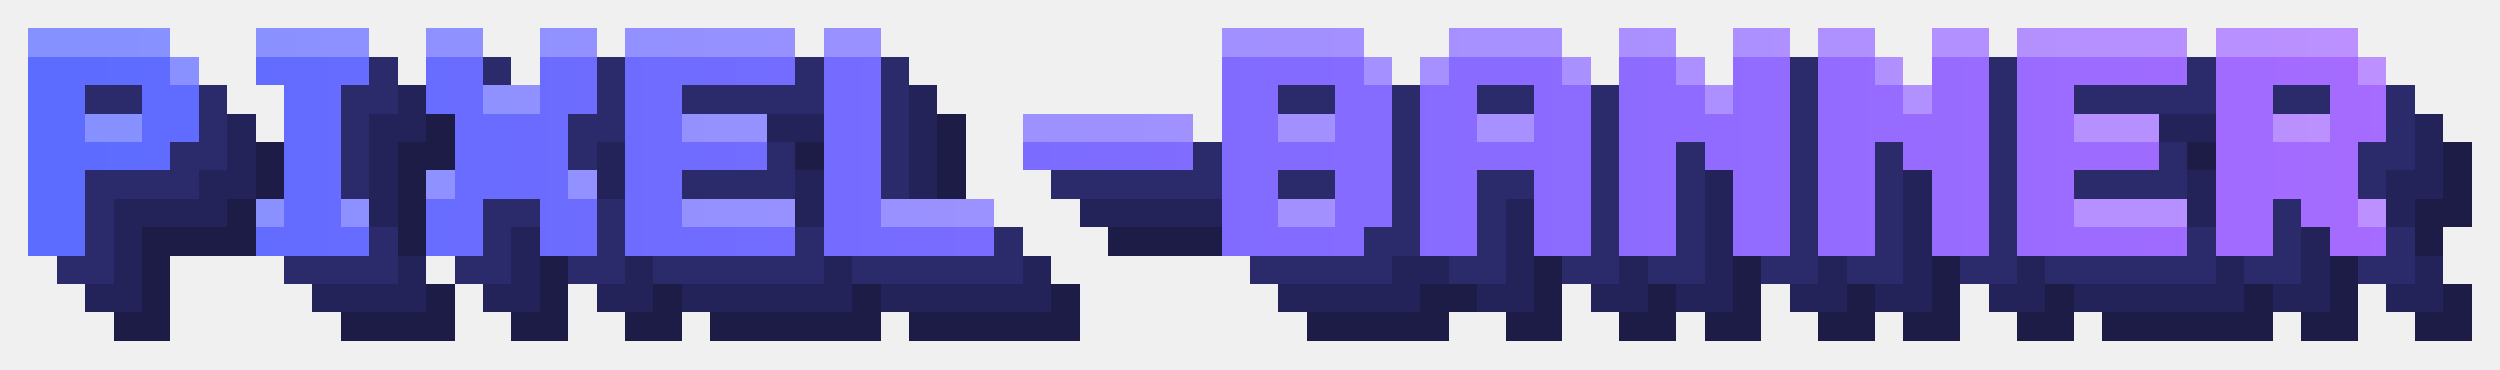
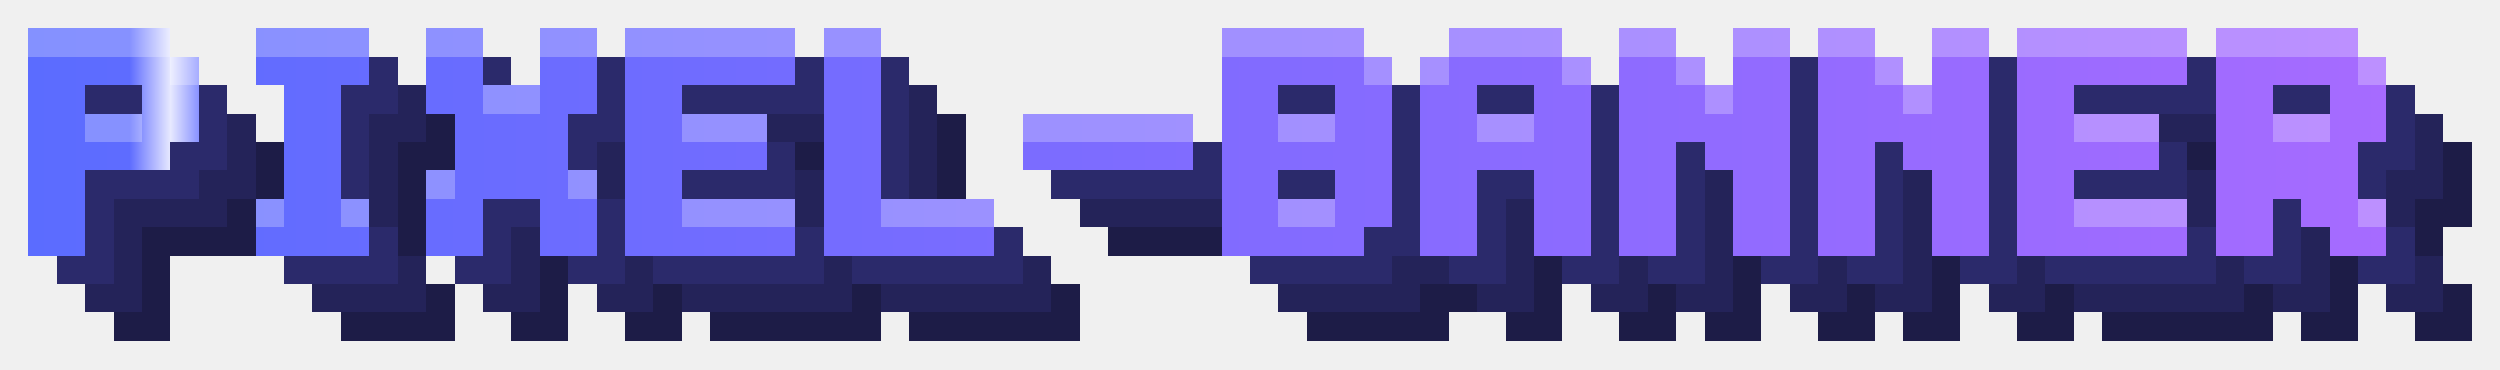
<svg xmlns="http://www.w3.org/2000/svg" viewBox="0 0 88 13" width="704" height="104" preserveAspectRatio="xMidYMid meet" shape-rendering="crispEdges" role="img" aria-label="PIXEL-BANNER">
  <defs>
    <path id="g0" d="M0 0h5v1h-5zM0 1h6v1h-6zM0 2h2v1h-2zM4 2h2v1h-2zM0 3h6v1h-6zM0 4h5v1h-5zM0 5h2v1h-2zM0 6h2v1h-2zM0 7h2v1h-2z" />
    <path id="g1" d="M1 0h4v1h-4zM1 1h4v1h-4zM2 2h2v1h-2zM2 3h2v1h-2zM2 4h2v1h-2zM2 5h2v1h-2zM1 6h4v1h-4zM1 7h4v1h-4z" />
    <path id="g2" d="M0 0h2v1h-2zM4 0h2v1h-2zM0 1h2v1h-2zM4 1h2v1h-2zM0 2h6v1h-6zM1 3h4v1h-4zM1 4h4v1h-4zM0 5h6v1h-6zM0 6h2v1h-2zM4 6h2v1h-2zM0 7h2v1h-2zM4 7h2v1h-2z" />
    <path id="g3" d="M0 0h6v1h-6zM0 1h6v1h-6zM0 2h2v1h-2zM0 3h5v1h-5zM0 4h5v1h-5zM0 5h2v1h-2zM0 6h6v1h-6zM0 7h6v1h-6z" />
    <path id="g4" d="M0 0h2v1h-2zM0 1h2v1h-2zM0 2h2v1h-2zM0 3h2v1h-2zM0 4h2v1h-2zM0 5h2v1h-2zM0 6h6v1h-6zM0 7h6v1h-6z" />
    <path id="g5" d="M0 3h6v1h-6zM0 4h6v1h-6z" />
    <path id="g6" d="M0 0h5v1h-5zM0 1h6v1h-6zM0 2h2v1h-2zM4 2h2v1h-2zM0 3h6v1h-6zM0 4h6v1h-6zM0 5h2v1h-2zM4 5h2v1h-2zM0 6h6v1h-6zM0 7h5v1h-5z" />
    <path id="g7" d="M1 0h4v1h-4zM0 1h6v1h-6zM0 2h2v1h-2zM4 2h2v1h-2zM0 3h6v1h-6zM0 4h6v1h-6zM0 5h2v1h-2zM4 5h2v1h-2zM0 6h2v1h-2zM4 6h2v1h-2zM0 7h2v1h-2zM4 7h2v1h-2z" />
    <path id="g8" d="M0 0h2v1h-2zM4 0h2v1h-2zM0 1h3v1h-3zM4 1h2v1h-2zM0 2h6v1h-6zM0 3h6v1h-6zM0 4h2v1h-2zM3 4h3v1h-3zM0 5h2v1h-2zM4 5h2v1h-2zM0 6h2v1h-2zM4 6h2v1h-2zM0 7h2v1h-2zM4 7h2v1h-2z" />
    <path id="g9" d="M0 0h2v1h-2zM4 0h2v1h-2zM0 1h3v1h-3zM4 1h2v1h-2zM0 2h6v1h-6zM0 3h6v1h-6zM0 4h2v1h-2zM3 4h3v1h-3zM0 5h2v1h-2zM4 5h2v1h-2zM0 6h2v1h-2zM4 6h2v1h-2zM0 7h2v1h-2zM4 7h2v1h-2z" />
    <path id="g10" d="M0 0h6v1h-6zM0 1h6v1h-6zM0 2h2v1h-2zM0 3h5v1h-5zM0 4h5v1h-5zM0 5h2v1h-2zM0 6h6v1h-6zM0 7h6v1h-6z" />
    <path id="g11" d="M0 0h5v1h-5zM0 1h6v1h-6zM0 2h2v1h-2zM4 2h2v1h-2zM0 3h6v1h-6zM0 4h5v1h-5zM0 5h5v1h-5zM0 6h2v1h-2zM3 6h3v1h-3zM0 7h2v1h-2zM4 7h2v1h-2z" />
    <linearGradient id="f" gradientUnits="userSpaceOnUse" x1="1" y1="0" x2="84" y2="0" spreadMethod="reflect">
      <stop offset="0.000" stop-color="#5B6CFF" />
      <stop offset="1.000" stop-color="#A66BFF" />
      <animateTransform attributeName="gradientTransform" type="translate" from="0 0" to="166 0" dur="4s" repeatCount="indefinite" />
    </linearGradient>
+     <linearGradient id="shine" gradientUnits="userSpaceOnUse" x1="0" y1="0" x2="12" y2="0" spreadMethod="pad">
+       <stop offset="0" stop-color="#fff" stop-opacity="0" />
+       <stop offset="0.38" stop-color="#fff" stop-opacity="0" />
+       <stop offset="0.5" stop-color="#fff" stop-opacity="0.85" />
+       <stop offset="0.62" stop-color="#fff" stop-opacity="0" />
+       <stop offset="1" stop-color="#fff" stop-opacity="0" />
+       <animateTransform attributeName="gradientTransform" type="translate" from="-11 0" to="84 0" dur="2.6s" repeatCount="indefinite" />
+     </linearGradient>
  </defs>
  <g>
    <g>
      <g transform="translate(1 1) scale(1 1)">
        <use href="#g0" x="3.000" y="3" fill="#1d1c47" />
        <use href="#g0" x="2.000" y="2" fill="#242359" />
        <use href="#g0" x="1.000" y="1" fill="#2b2a6b" />
      </g>
      <path d="M1 1h5v1h-5zM1 2h6v1h-6zM1 3h2v1h-2zM5 3h2v1h-2zM1 4h6v1h-6zM1 5h5v1h-5zM1 6h2v1h-2zM1 7h2v1h-2zM1 8h2v1h-2z" fill="url(#f)" />
      <g transform="translate(1 1) scale(1 1)">
        <path d="M0 0h5v1h-5zM5 1h1v1h-1zM2 3h2v1h-2z" fill="#fff" fill-opacity="0.25" />
      </g>
+       <path d="M1 1h5v1h-5zM1 2h6v1h-6zM1 3h2v1h-2zM5 3h2v1h-2zM1 4h6v1h-6zM1 5h5v1h-5zM1 6h2v1h-2zM1 7h2v1h-2zM1 8h2v1h-2z" fill="url(#shine)" />
    </g>
    <g>
      <g transform="translate(8 1) scale(1 1)">
        <use href="#g1" x="3.000" y="3" fill="#1d1c47" />
        <use href="#g1" x="2.000" y="2" fill="#242359" />
        <use href="#g1" x="1.000" y="1" fill="#2b2a6b" />
      </g>
      <path d="M9 1h4v1h-4zM9 2h4v1h-4zM10 3h2v1h-2zM10 4h2v1h-2zM10 5h2v1h-2zM10 6h2v1h-2zM9 7h4v1h-4zM9 8h4v1h-4z" fill="url(#f)" />
      <g transform="translate(8 1) scale(1 1)">
        <path d="M1 0h4v1h-4zM1 6h1v1h-1zM4 6h1v1h-1z" fill="#fff" fill-opacity="0.25" />
      </g>
+       <path d="M9 1h4v1h-4zM9 2h4v1h-4zM10 3h2v1h-2zM10 4h2v1h-2zM10 5h2v1h-2zM10 6h2v1h-2zM9 7h4v1h-4zM9 8h4v1h-4z" fill="url(#shine)" />
    </g>
    <g>
      <g transform="translate(15 1) scale(1 1)">
        <use href="#g2" x="3.000" y="3" fill="#1d1c47" />
        <use href="#g2" x="2.000" y="2" fill="#242359" />
        <use href="#g2" x="1.000" y="1" fill="#2b2a6b" />
      </g>
      <path d="M15 1h2v1h-2zM19 1h2v1h-2zM15 2h2v1h-2zM19 2h2v1h-2zM15 3h6v1h-6zM16 4h4v1h-4zM16 5h4v1h-4zM15 6h6v1h-6zM15 7h2v1h-2zM19 7h2v1h-2zM15 8h2v1h-2zM19 8h2v1h-2z" fill="url(#f)" />
      <g transform="translate(15 1) scale(1 1)">
        <path d="M0 0h2v1h-2zM4 0h2v1h-2zM2 2h2v1h-2zM0 5h1v1h-1zM5 5h1v1h-1z" fill="#fff" fill-opacity="0.25" />
      </g>
+       <path d="M15 1h2v1h-2zM19 1h2v1h-2zM15 2h2v1h-2zM19 2h2v1h-2zM15 3h6v1h-6zM16 4h4v1h-4zM16 5h4v1h-4zM15 6h6v1h-6zM15 7h2v1h-2zM19 7h2v1h-2zM15 8h2v1h-2zM19 8h2v1h-2z" fill="url(#shine)" />
    </g>
    <g>
      <g transform="translate(22 1) scale(1 1)">
        <use href="#g3" x="3.000" y="3" fill="#1d1c47" />
        <use href="#g3" x="2.000" y="2" fill="#242359" />
        <use href="#g3" x="1.000" y="1" fill="#2b2a6b" />
      </g>
      <path d="M22 1h6v1h-6zM22 2h6v1h-6zM22 3h2v1h-2zM22 4h5v1h-5zM22 5h5v1h-5zM22 6h2v1h-2zM22 7h6v1h-6zM22 8h6v1h-6z" fill="url(#f)" />
      <g transform="translate(22 1) scale(1 1)">
        <path d="M0 0h6v1h-6zM2 3h3v1h-3zM2 6h4v1h-4z" fill="#fff" fill-opacity="0.25" />
      </g>
+       <path d="M22 1h6v1h-6zM22 2h6v1h-6zM22 3h2v1h-2zM22 4h5v1h-5zM22 5h5v1h-5zM22 6h2v1h-2zM22 7h6v1h-6zM22 8h6v1h-6z" fill="url(#shine)" />
    </g>
    <g>
      <g transform="translate(29 1) scale(1 1)">
        <use href="#g4" x="3.000" y="3" fill="#1d1c47" />
        <use href="#g4" x="2.000" y="2" fill="#242359" />
        <use href="#g4" x="1.000" y="1" fill="#2b2a6b" />
      </g>
      <path d="M29 1h2v1h-2zM29 2h2v1h-2zM29 3h2v1h-2zM29 4h2v1h-2zM29 5h2v1h-2zM29 6h2v1h-2zM29 7h6v1h-6zM29 8h6v1h-6z" fill="url(#f)" />
      <g transform="translate(29 1) scale(1 1)">
        <path d="M0 0h2v1h-2zM2 6h4v1h-4z" fill="#fff" fill-opacity="0.25" />
      </g>
+       <path d="M29 1h2v1h-2zM29 2h2v1h-2zM29 3h2v1h-2zM29 4h2v1h-2zM29 5h2v1h-2zM29 6h2v1h-2zM29 7h6v1h-6zM29 8h6v1h-6z" fill="url(#shine)" />
    </g>
    <g>
      <g transform="translate(36 1) scale(1 1)">
        <use href="#g5" x="3.000" y="3" fill="#1d1c47" />
        <use href="#g5" x="2.000" y="2" fill="#242359" />
        <use href="#g5" x="1.000" y="1" fill="#2b2a6b" />
      </g>
      <path d="M36 4h6v1h-6zM36 5h6v1h-6z" fill="url(#f)" />
      <g transform="translate(36 1) scale(1 1)">
        <path d="M0 3h6v1h-6z" fill="#fff" fill-opacity="0.25" />
      </g>
+       <path d="M36 4h6v1h-6zM36 5h6v1h-6z" fill="url(#shine)" />
    </g>
    <g>
      <g transform="translate(43 1) scale(1 1)">
        <use href="#g6" x="3.000" y="3" fill="#1d1c47" />
        <use href="#g6" x="2.000" y="2" fill="#242359" />
        <use href="#g6" x="1.000" y="1" fill="#2b2a6b" />
      </g>
      <path d="M43 1h5v1h-5zM43 2h6v1h-6zM43 3h2v1h-2zM47 3h2v1h-2zM43 4h6v1h-6zM43 5h6v1h-6zM43 6h2v1h-2zM47 6h2v1h-2zM43 7h6v1h-6zM43 8h5v1h-5z" fill="url(#f)" />
      <g transform="translate(43 1) scale(1 1)">
        <path d="M0 0h5v1h-5zM5 1h1v1h-1zM2 3h2v1h-2zM2 6h2v1h-2z" fill="#fff" fill-opacity="0.25" />
      </g>
+       <path d="M43 1h5v1h-5zM43 2h6v1h-6zM43 3h2v1h-2zM47 3h2v1h-2zM43 4h6v1h-6zM43 5h6v1h-6zM43 6h2v1h-2zM47 6h2v1h-2zM43 7h6v1h-6zM43 8h5v1h-5z" fill="url(#shine)" />
    </g>
    <g>
      <g transform="translate(50 1) scale(1 1)">
        <use href="#g7" x="3.000" y="3" fill="#1d1c47" />
        <use href="#g7" x="2.000" y="2" fill="#242359" />
        <use href="#g7" x="1.000" y="1" fill="#2b2a6b" />
      </g>
      <path d="M51 1h4v1h-4zM50 2h6v1h-6zM50 3h2v1h-2zM54 3h2v1h-2zM50 4h6v1h-6zM50 5h6v1h-6zM50 6h2v1h-2zM54 6h2v1h-2zM50 7h2v1h-2zM54 7h2v1h-2zM50 8h2v1h-2zM54 8h2v1h-2z" fill="url(#f)" />
      <g transform="translate(50 1) scale(1 1)">
        <path d="M1 0h4v1h-4zM0 1h1v1h-1zM5 1h1v1h-1zM2 3h2v1h-2z" fill="#fff" fill-opacity="0.25" />
      </g>
+       <path d="M51 1h4v1h-4zM50 2h6v1h-6zM50 3h2v1h-2zM54 3h2v1h-2zM50 4h6v1h-6zM50 5h6v1h-6zM50 6h2v1h-2zM54 6h2v1h-2zM50 7h2v1h-2zM54 7h2v1h-2zM50 8h2v1h-2zM54 8h2v1h-2z" fill="url(#shine)" />
    </g>
    <g>
      <g transform="translate(57 1) scale(1 1)">
        <use href="#g8" x="3.000" y="3" fill="#1d1c47" />
        <use href="#g8" x="2.000" y="2" fill="#242359" />
        <use href="#g8" x="1.000" y="1" fill="#2b2a6b" />
      </g>
      <path d="M57 1h2v1h-2zM61 1h2v1h-2zM57 2h3v1h-3zM61 2h2v1h-2zM57 3h6v1h-6zM57 4h6v1h-6zM57 5h2v1h-2zM60 5h3v1h-3zM57 6h2v1h-2zM61 6h2v1h-2zM57 7h2v1h-2zM61 7h2v1h-2zM57 8h2v1h-2zM61 8h2v1h-2z" fill="url(#f)" />
      <g transform="translate(57 1) scale(1 1)">
        <path d="M0 0h2v1h-2zM4 0h2v1h-2zM2 1h1v1h-1zM3 2h1v1h-1z" fill="#fff" fill-opacity="0.25" />
      </g>
+       <path d="M57 1h2v1h-2zM61 1h2v1h-2zM57 2h3v1h-3zM61 2h2v1h-2zM57 3h6v1h-6zM57 4h6v1h-6zM57 5h2v1h-2zM60 5h3v1h-3zM57 6h2v1h-2zM61 6h2v1h-2zM57 7h2v1h-2zM61 7h2v1h-2zM57 8h2v1h-2zM61 8h2v1h-2z" fill="url(#shine)" />
    </g>
    <g>
      <g transform="translate(64 1) scale(1 1)">
        <use href="#g9" x="3.000" y="3" fill="#1d1c47" />
        <use href="#g9" x="2.000" y="2" fill="#242359" />
        <use href="#g9" x="1.000" y="1" fill="#2b2a6b" />
      </g>
      <path d="M64 1h2v1h-2zM68 1h2v1h-2zM64 2h3v1h-3zM68 2h2v1h-2zM64 3h6v1h-6zM64 4h6v1h-6zM64 5h2v1h-2zM67 5h3v1h-3zM64 6h2v1h-2zM68 6h2v1h-2zM64 7h2v1h-2zM68 7h2v1h-2zM64 8h2v1h-2zM68 8h2v1h-2z" fill="url(#f)" />
      <g transform="translate(64 1) scale(1 1)">
        <path d="M0 0h2v1h-2zM4 0h2v1h-2zM2 1h1v1h-1zM3 2h1v1h-1z" fill="#fff" fill-opacity="0.25" />
      </g>
+       <path d="M64 1h2v1h-2zM68 1h2v1h-2zM64 2h3v1h-3zM68 2h2v1h-2zM64 3h6v1h-6zM64 4h6v1h-6zM64 5h2v1h-2zM67 5h3v1h-3zM64 6h2v1h-2zM68 6h2v1h-2zM64 7h2v1h-2zM68 7h2v1h-2zM64 8h2v1h-2zM68 8h2v1h-2z" fill="url(#shine)" />
    </g>
    <g>
      <g transform="translate(71 1) scale(1 1)">
        <use href="#g10" x="3.000" y="3" fill="#1d1c47" />
        <use href="#g10" x="2.000" y="2" fill="#242359" />
        <use href="#g10" x="1.000" y="1" fill="#2b2a6b" />
      </g>
      <path d="M71 1h6v1h-6zM71 2h6v1h-6zM71 3h2v1h-2zM71 4h5v1h-5zM71 5h5v1h-5zM71 6h2v1h-2zM71 7h6v1h-6zM71 8h6v1h-6z" fill="url(#f)" />
      <g transform="translate(71 1) scale(1 1)">
        <path d="M0 0h6v1h-6zM2 3h3v1h-3zM2 6h4v1h-4z" fill="#fff" fill-opacity="0.25" />
      </g>
+       <path d="M71 1h6v1h-6zM71 2h6v1h-6zM71 3h2v1h-2zM71 4h5v1h-5zM71 5h5v1h-5zM71 6h2v1h-2zM71 7h6v1h-6zM71 8h6v1h-6z" fill="url(#shine)" />
    </g>
    <g>
      <g transform="translate(78 1) scale(1 1)">
        <use href="#g11" x="3.000" y="3" fill="#1d1c47" />
        <use href="#g11" x="2.000" y="2" fill="#242359" />
        <use href="#g11" x="1.000" y="1" fill="#2b2a6b" />
      </g>
      <path d="M78 1h5v1h-5zM78 2h6v1h-6zM78 3h2v1h-2zM82 3h2v1h-2zM78 4h6v1h-6zM78 5h5v1h-5zM78 6h5v1h-5zM78 7h2v1h-2zM81 7h3v1h-3zM78 8h2v1h-2zM82 8h2v1h-2z" fill="url(#f)" />
      <g transform="translate(78 1) scale(1 1)">
        <path d="M0 0h5v1h-5zM5 1h1v1h-1zM2 3h2v1h-2zM5 6h1v1h-1z" fill="#fff" fill-opacity="0.25" />
      </g>
+       <path d="M78 1h5v1h-5zM78 2h6v1h-6zM78 3h2v1h-2zM82 3h2v1h-2zM78 4h6v1h-6zM78 5h5v1h-5zM78 6h5v1h-5zM78 7h2v1h-2zM81 7h3v1h-3zM78 8h2v1h-2zM82 8h2v1h-2z" fill="url(#shine)" />
    </g>
  </g>
</svg>
